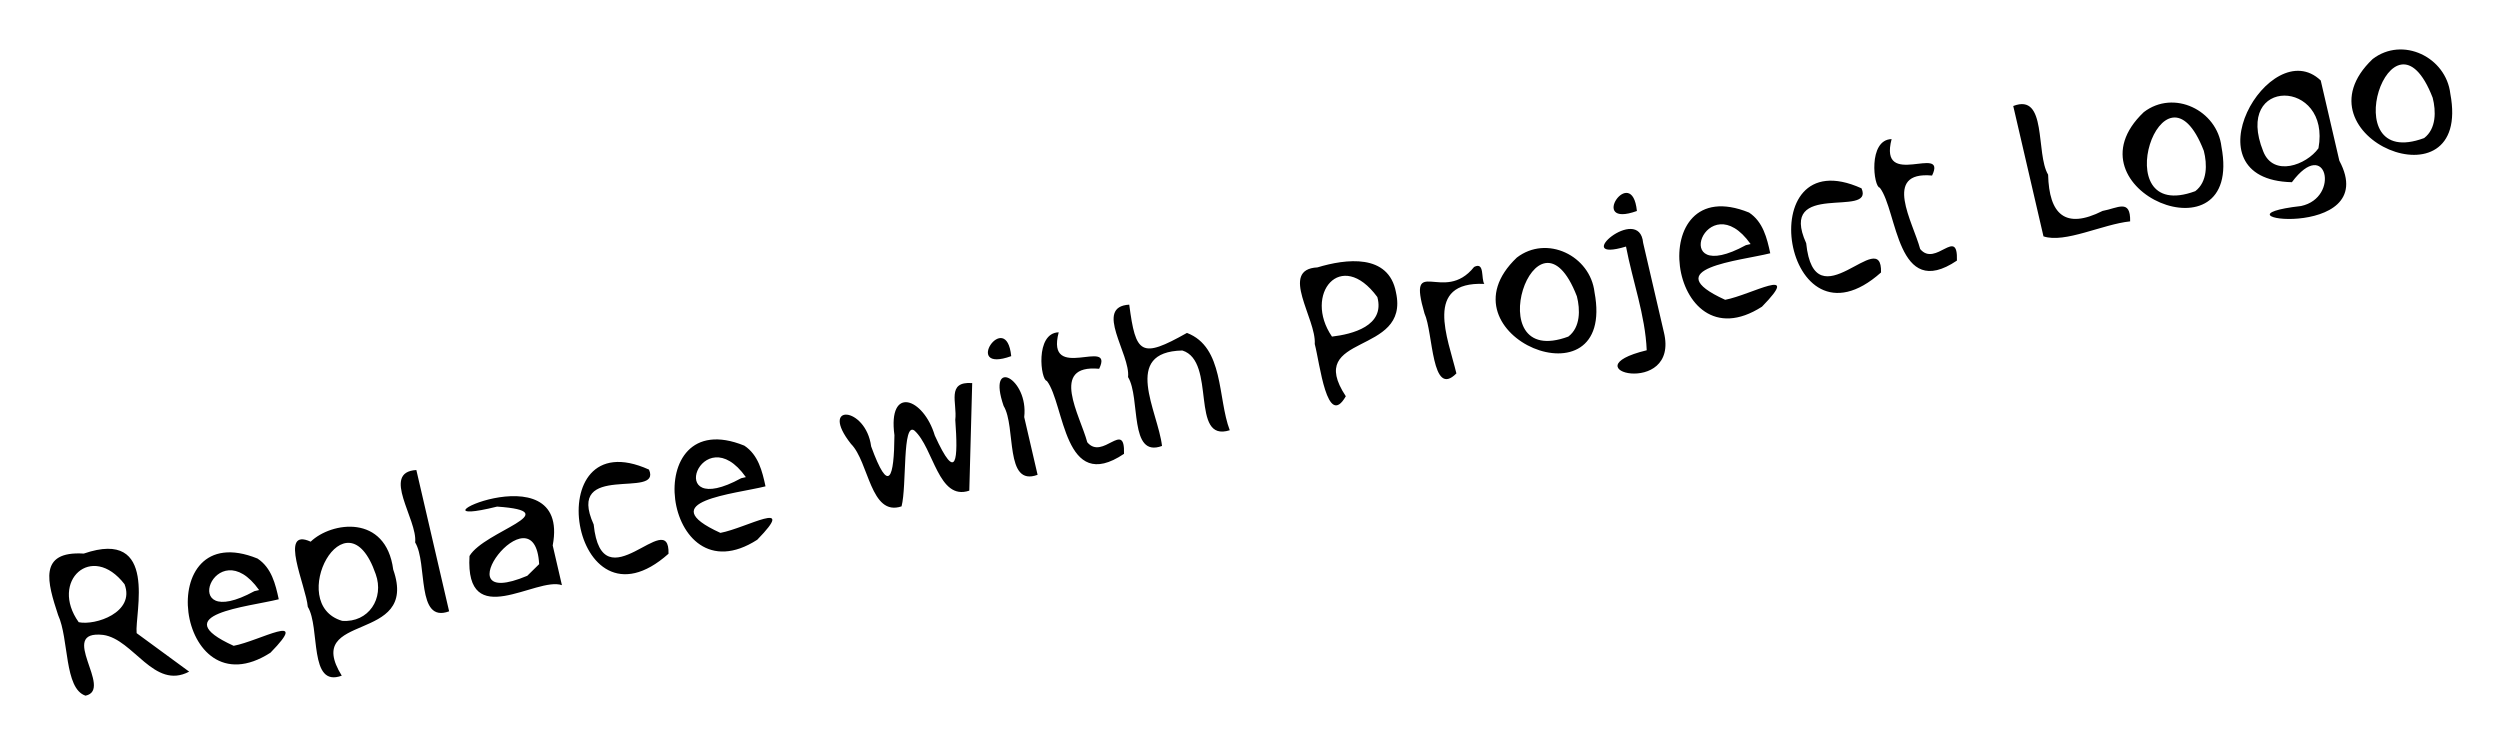
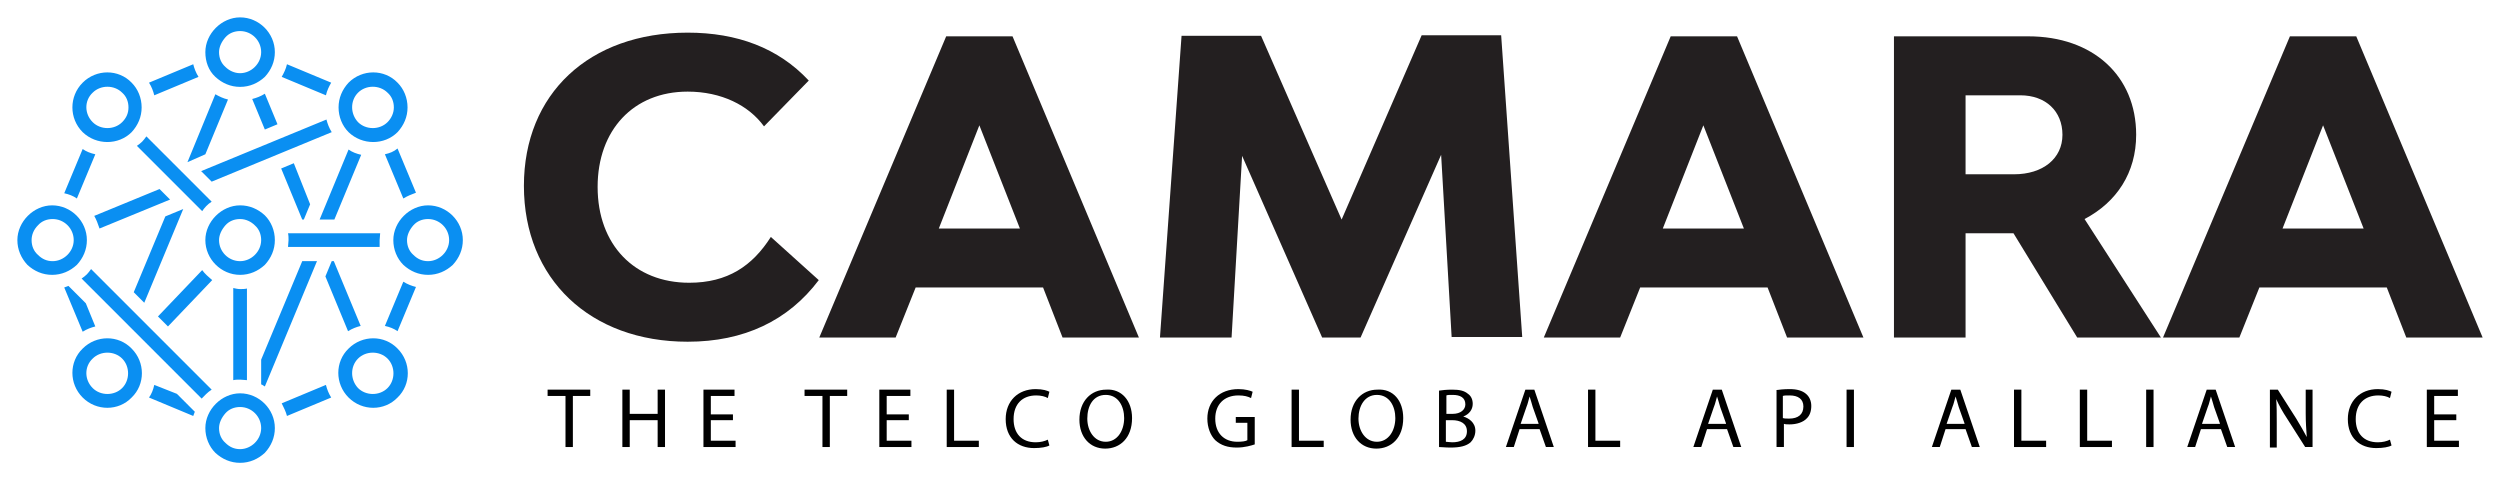
- <svg xmlns="http://www.w3.org/2000/svg" role="img" viewBox="36.21 103.59 138.58 41.20">
-   <path d="M172.036 108.783c1.228 6.52-8.824 2.38-4.306-1.92 1.659-1.275 4.071-.107 4.306 1.92zm-.977.227c-2.249-5.819-5.568 4.119-.475 2.234.679-.515.663-1.499.475-2.233zm-5.175 3.487c2.432 4.557-7.779 3.158-2.122 2.513 2.186-.464 1.41-3.889-.508-1.32-5.951-.14-1.204-8.309 1.599-5.639l1.031 4.445zm-1.157-.687c.705-3.863-4.735-3.983-3.06.175.562 1.428 2.388.757 3.06-.175zm-5.377-.084c1.228 6.52-8.824 2.38-4.306-1.92 1.659-1.275 4.071-.107 4.306 1.92zm-.977.227c-2.249-5.819-5.568 4.119-.475 2.234.679-.515.663-1.499.475-2.233zm-4.085 3.908c-1.527.158-3.624 1.229-4.804.831l-1.676-7.226c1.897-.741 1.23 2.633 1.933 3.806.055 2.197.944 3.055 3.019 2.01.835-.15 1.556-.696 1.528.579zm-9.601 2.174c-3.353 2.26-3.286-2.761-4.277-4.042-.341-.018-.669-2.66.656-2.693-.742 2.834 3.102.231 2.243 2.021-2.777-.255-1.051 2.599-.66 4.073.853 1.031 2.099-1.28 2.037.641zm-4.208.658c-5.418 4.829-7.317-7.481-1.082-4.664.737 1.684-4.663-.482-3.066 3.043.464 4.511 4.225-1.065 4.148 1.621zm-6.14-1.064c-1.692.425-6.339.832-2.5 2.58 1.444-.274 4.297-1.93 2.041.381-5.265 3.383-6.625-7.614-.717-5.218.777.513.995 1.418 1.176 2.258zm-1.089-.511c-2.422-3.415-4.655 2.461-.261.061zm-6.303-1.832c-2.771.997-.271-2.692 0 0zm1.494 6.714c.899 3.685-5.426 2.089-.95 1.006-.082-1.949-.783-3.832-1.148-5.749-3.161.952.747-2.423.949-.207l1.149 4.951zm-3.844-2.212c1.228 6.52-8.824 2.38-4.306-1.92 1.659-1.275 4.071-.107 4.306 1.92zm-.977.227c-2.249-5.819-5.568 4.119-.475 2.233.679-.515.663-1.499.475-2.233zm-5.13-.688c-3.39-.143-2.017 3.005-1.549 4.962-1.393 1.405-1.278-2.26-1.769-3.325-.975-3.368 1.074-.471 2.75-2.576.604-.312.373.661.568.94zm-4.9.463c.798 3.556-5.111 2.236-2.779 5.765-1.045 1.831-1.435-1.814-1.722-2.897.101-1.384-1.993-4.136.15-4.246 1.569-.476 3.944-.782 4.352 1.378zm-1.031.266c-2.017-2.741-4.12-.152-2.515 2.192 1.116-.13 2.953-.587 2.515-2.192zm-8.181 7.383c-2.233.707-.715-3.823-2.627-4.42-3.38.072-1.351 3.36-1.128 5.291-1.848.685-1.179-2.668-1.883-3.818.144-1.262-1.917-3.899.066-4.015.361 2.747.647 3.005 3.199 1.567 2.063.788 1.694 3.615 2.373 5.395zm-5.861 1.307c-3.353 2.26-3.286-2.761-4.277-4.042-.341-.018-.669-2.66.656-2.693-.742 2.834 3.102.231 2.243 2.021-2.777-.255-1.051 2.599-.66 4.073.853 1.031 2.099-1.28 2.037.641zm-6.253-5.414c-2.771.997-.271-2.692 0 0zm1.462 6.578c-1.848.685-1.179-2.668-1.883-3.818-.947-2.756 1.393-1.528 1.141.618l.742 3.2zm-3.625-5.085l-.161 5.963c-1.722.581-1.967-2.365-3.041-3.331-.682-.505-.416 3.057-.714 4.202-1.729.582-1.801-2.46-2.804-3.464-1.798-2.275.824-2.091 1.118.138.989 2.723 1.273 1.75 1.291-.619-.373-2.782 1.612-2.078 2.237.016 1.229 2.699 1.293 1.304 1.136-.866.116-.931-.51-2.147.938-2.039zm-11.457 5.724c-1.692.425-6.339.832-2.5 2.58 1.444-.274 4.297-1.93 2.041.381-5.265 3.383-6.625-7.614-.717-5.218.777.513.995 1.418 1.176 2.258zm-1.089-.511c-2.422-3.415-4.655 2.461-.261.061zm-4.288 4.247c-5.418 4.829-7.317-7.481-1.082-4.664.737 1.684-4.663-.482-3.066 3.043.464 4.511 4.225-1.065 4.148 1.621zm-5.909 1.742c-1.411-.497-5.365 2.624-5.123-1.618.836-1.397 5.488-2.463 1.53-2.737-5.622 1.397 4.121-3.348 3.083 2.154l.51 2.201zm-1.262-1.166c-.24-4.342-5.613 2.729-.657.646l.657-.646zm-4.99 2.616c-1.848.685-1.179-2.668-1.883-3.818.144-1.262-1.917-3.899.066-4.015l1.817 7.833zm-3.099-2.315c1.464 4.163-5.071 2.298-2.853 5.882-1.848.685-1.179-2.668-1.883-3.818-.091-1.127-1.643-4.434.16-3.61 1.151-1.109 4.168-1.543 4.576 1.546zm-.971.252c-1.64-4.748-5.022 1.665-1.86 2.591 1.467.109 2.344-1.247 1.86-2.591zm-5.374 1.395c-1.692.425-6.339.832-2.5 2.58 1.444-.274 4.297-1.93 2.041.381-5.265 3.383-6.625-7.614-.717-5.218.777.513.995 1.418 1.176 2.258zm-1.089-.511c-2.422-3.415-4.655 2.461-.261.061zm-3.879 4.523c-1.948 1.032-3.081-1.798-4.761-2.036-2.597-.292.604 3.03-.982 3.368-1.191-.392-.911-3.144-1.52-4.47-.589-1.798-1.123-3.562 1.422-3.407 4.165-1.43 2.817 3.33 2.931 4.411l2.911 2.133zm-3.58-4.846c-1.815-2.354-4.165-.164-2.541 2.105.916.195 3.14-.54 2.541-2.105z" stroke-width=".265" />
+ <svg xmlns="http://www.w3.org/2000/svg" version="1.1" id="Layer_1" x="0px" y="0px" viewBox="0 0 474.8 91.2" style="enable-background:new 0 0 474.8 91.2;" xml:space="preserve">
+   <style type="text/css">
+ 	.st0{fill:#0A8FF2;}
+ 	.st1{fill:#231F20;}
+ </style>
+   <g>
+     <path id="network_1_" class="st0" d="M45.6,16.5c-1.8,0-3.4-0.7-4.7-1.9c-1.3-1.2-1.9-2.9-1.9-4.7c0-3.5,3.1-6.6,6.6-6.6   c3.6,0,6.6,3,6.6,6.6c0,1.8-0.7,3.4-1.9,4.7C49,15.8,47.4,16.5,45.6,16.5z M41.6,9.9c0,1.1,0.4,2.1,1.2,2.8   c0.7,0.7,1.7,1.2,2.8,1.2c2.1,0,4-1.8,4-4c0-2.2-1.8-4-4-4c-1.1,0-2.1,0.4-2.8,1.2C42.1,7.9,41.6,8.9,41.6,9.9z M66.2,75.5   c-2.6-2.6-2.6-6.8,0-9.3c2.6-2.6,6.8-2.6,9.3,0c2.6,2.6,2.6,6.8,0,9.3l0,0C73,78.1,68.8,78.1,66.2,75.5z M68,73.7   c1.5,1.5,4.1,1.5,5.6,0c1.5-1.5,1.5-4.1,0-5.6c-1.5-1.5-4.1-1.5-5.6,0C66.5,69.6,66.5,72.1,68,73.7z M15.7,25.1   c-2.6-2.6-2.6-6.8,0-9.4c2.6-2.6,6.8-2.6,9.3,0c1.2,1.2,1.9,2.9,1.9,4.7c0,1.8-0.7,3.4-1.9,4.7l0,0C22.5,27.6,18.3,27.6,15.7,25.1z    M17.6,23.2c1.5,1.5,4.1,1.5,5.6,0c0.8-0.8,1.2-1.7,1.2-2.8c0-1.1-0.4-2.1-1.2-2.8c-1.5-1.5-4.1-1.5-5.6,0   C16,19.1,16,21.6,17.6,23.2z M81.3,52.2c-1.8,0-3.4-0.7-4.7-1.9c-1.2-1.2-1.9-2.9-1.9-4.7c0-3.5,3.1-6.6,6.6-6.6   c3.6,0,6.6,3,6.6,6.6c0,1.8-0.7,3.4-1.9,4.7C84.7,51.5,83.1,52.2,81.3,52.2z M77.3,45.6c0,1.1,0.4,2.1,1.2,2.8   c0.8,0.8,1.7,1.2,2.8,1.2c2.1,0,4-1.8,4-4c0-2.2-1.8-4-4-4c-1.1,0-2.1,0.4-2.8,1.2C77.8,43.6,77.3,44.6,77.3,45.6z M45.6,52.2   c-3.6,0-6.6-3-6.6-6.6c0-3.5,3.1-6.6,6.6-6.6c1.8,0,3.4,0.7,4.7,1.9c1.2,1.2,1.9,2.9,1.9,4.7c0,1.8-0.7,3.4-1.9,4.7   C49,51.5,47.4,52.2,45.6,52.2z M41.6,45.6c0,2.2,1.8,4,4,4c2.1,0,4-1.8,4-4c0-1.1-0.4-2.1-1.2-2.8c-0.7-0.7-1.7-1.2-2.8-1.2   c-1.1,0-2.1,0.4-2.8,1.2C42.1,43.6,41.6,44.6,41.6,45.6z M9.9,52.2c-1.8,0-3.4-0.7-4.7-1.9C4,49,3.3,47.4,3.3,45.6   c0-3.5,3.1-6.6,6.6-6.6c3.6,0,6.6,3,6.6,6.6c0,1.8-0.7,3.4-1.9,4.7C13.3,51.5,11.7,52.2,9.9,52.2z M6,45.6c0,1.1,0.4,2.1,1.2,2.8   c0.8,0.8,1.7,1.2,2.8,1.2c2.1,0,4-1.8,4-4c0-2.2-1.8-4-4-4c-1.1,0-2.1,0.4-2.8,1.2C6.4,43.6,6,44.6,6,45.6z M66.2,25.1   c-1.2-1.2-1.9-2.9-1.9-4.7c0-1.8,0.7-3.4,1.9-4.7c2.6-2.6,6.8-2.6,9.3,0c1.2,1.2,1.9,2.9,1.9,4.7c0,1.8-0.7,3.4-1.9,4.7   C73,27.6,68.8,27.6,66.2,25.1z M68,23.2c1.5,1.5,4.1,1.5,5.6,0c0.7-0.7,1.2-1.7,1.2-2.8c0-1.1-0.4-2.1-1.2-2.8   c-1.5-1.5-4.1-1.5-5.6,0C66.5,19.1,66.5,21.6,68,23.2z M15.7,75.5c-2.6-2.6-2.6-6.8,0-9.3c2.6-2.6,6.8-2.6,9.3,0   c2.6,2.6,2.6,6.8,0,9.3l0,0C22.5,78.1,18.3,78.1,15.7,75.5z M17.6,73.7c1.5,1.5,4.1,1.5,5.6,0c1.5-1.5,1.5-4.1,0-5.6   c-1.5-1.5-4.1-1.5-5.6,0C16,69.6,16,72.1,17.6,73.7z M45.6,87.9c-1.8,0-3.4-0.7-4.7-1.9c-1.2-1.2-1.9-2.9-1.9-4.7   c0-3.5,3.1-6.6,6.6-6.6c3.6,0,6.6,3,6.6,6.6c0,1.8-0.7,3.4-1.9,4.7C49,87.2,47.4,87.9,45.6,87.9z M41.6,81.3c0,1.1,0.4,2.1,1.2,2.8   c0.8,0.8,1.7,1.2,2.8,1.2c2.1,0,4-1.8,4-4c0-2.2-1.8-4-4-4c-1.1,0-2.1,0.4-2.8,1.2C42.1,79.3,41.6,80.3,41.6,81.3z M63.5,41.7   l5.1-12.3c-0.9-0.2-1.7-0.5-2.4-1l-5.5,13.3H63.5z M49.6,68.3V73c0.3,0.1,0.5,0.3,0.7,0.4l9.9-23.8h-0.6l-2.2,0L49.6,68.3z    M38.4,51.3L30,60.1l1.9,1.9l8.4-8.8C39.6,52.6,38.9,52,38.4,51.3z M40.2,38.3L27.8,25.9c-0.3,0.4-0.5,0.7-0.8,1c0,0,0,0,0,0   c-0.3,0.3-0.7,0.6-1,0.8l12.4,12.4C38.8,39.5,39.4,38.8,40.2,38.3z M63,25.1c-0.5-0.8-0.8-1.6-1-2.4l-23.8,9.8l2,2L63,25.1z    M18.9,43.4l13.4-5.5l-2-2l-12.4,5.1C18.3,41.7,18.6,42.5,18.9,43.4z M44.3,54.7l0,17.5c0.4-0.1,0.9-0.1,1.3-0.1   c0.5,0,0.9,0.1,1.3,0.1l0-17.4c-0.4,0.1-0.9,0.1-1.3,0.1C45.2,54.9,44.7,54.8,44.3,54.7z M25.4,55.5l2,2l7.4-17.8l-3.4,1.4   L25.4,55.5z M39,29.3l4.3-10.4c-0.9-0.2-1.7-0.6-2.4-1l-5.3,12.9L39,29.3z M52.7,23.6l-2.4-5.8c-0.8,0.5-1.6,0.8-2.4,1l2.4,5.8   L52.7,23.6z M72.1,45.6c0-0.4,0.1-0.9,0.1-1.3l-17.5,0c0.1,0.4,0.1,0.9,0.1,1.3c0,0.4-0.1,0.9-0.1,1.3h17.4   C72.1,46.5,72.1,46.1,72.1,45.6z M63,49.6l-1.2,2.9l4.3,10.4c0.8-0.5,1.6-0.8,2.4-1l-5.1-12.3H63z M57.7,41.7l1.2-2.9L55.8,31   l-2.4,1l4,9.7L57.7,41.7z M40.2,74L17.3,51.1c-0.3,0.4-0.5,0.7-0.8,1c-0.3,0.3-0.7,0.6-1,0.8l22.8,22.8   C38.8,75.2,39.4,74.5,40.2,74z M76.6,53.5l-3.5,8.4c0.9,0.2,1.7,0.5,2.4,1l3.5-8.4C78.2,54.3,77.4,54,76.6,53.5z M14.6,37.7   l3.5-8.4c-0.9-0.2-1.7-0.5-2.4-1l-3.5,8.4C13.1,36.9,13.9,37.2,14.6,37.7z M61.9,18.1c0.2-0.9,0.6-1.7,1-2.4l-8.4-3.5   c-0.2,0.9-0.6,1.7-1,2.4L61.9,18.1z M73.1,29.3l3.5,8.4c0.8-0.5,1.6-0.8,2.4-1.1l-3.5-8.4C74.8,28.8,74,29.1,73.1,29.3z M29.3,73.1   c-0.2,0.9-0.5,1.7-1,2.4l8.4,3.5c0.1-0.3,0.2-0.5,0.3-0.8l-3.4-3.4L29.3,73.1z M16.3,57.6L13,54.3c-0.3,0.1-0.5,0.2-0.8,0.3   l3.5,8.4c0.8-0.5,1.6-0.8,2.4-1L16.3,57.6z M37.7,14.6c-0.5-0.8-0.8-1.6-1-2.4l-8.4,3.5c0.5,0.8,0.8,1.6,1,2.4L37.7,14.6z    M53.5,76.6c0.4,0.8,0.8,1.6,1,2.4l8.4-3.5c-0.5-0.8-0.8-1.6-1-2.4L53.5,76.6z" />
+     <g>
+       <g>
+         <path class="st1" d="M99.5,35.3c0-17.5,12.4-29.1,31.1-29.1c9.4,0,17.2,2.9,23,9.1l-8.5,8.7c-2.9-4-8.1-6.6-14.5-6.6     c-10.3,0-17.1,7.3-17.1,18.1c0,11,7,18.2,17.4,18.2c7.3,0,12-3.2,15.5-8.7l9.1,8.2c-5.8,7.7-14.2,11.7-24.9,11.7     C112.1,64.9,99.5,53,99.5,35.3z" />
+         <path class="st1" d="M198.1,54.6h-24.2l-3.8,9.5h-14.5l24.1-57.2h12.6l24,57.2h-14.5L198.1,54.6z M193.7,43.4L186,23.8l-7.7,19.6     H193.7z" />
+         <path class="st1" d="M275.7,64.1l-2-34.7l-15.3,34.7h-7.3l-15.2-34.5l-2,34.5h-13.6l4.1-57.3h15.1l15.3,34.9L270,6.7h15.1l4,57.3     H275.7z" />
+         <path class="st1" d="M335.7,54.6h-24.2l-3.8,9.5h-14.5l24.1-57.2h12.6l24,57.2h-14.5L335.7,54.6z M331.2,43.4l-7.7-19.6     l-7.7,19.6H331.2z" />
+         <path class="st1" d="M382.4,44.3h-9.1v19.8h-13.6V6.9h25.5c12.3,0,20.5,7.5,20.5,18.7c0,7.2-3.7,12.8-9.8,16l14.5,22.5h-15.9     L382.4,44.3z M373.3,33.1h9.2c5.5,0,9.2-3,9.2-7.5s-3.2-7.5-8-7.5h-10.4V33.1z" />
+         <path class="st1" d="M453.3,54.6h-24.2l-3.8,9.5h-14.5l24.1-57.2h12.6l24,57.2H457L453.3,54.6z M448.9,43.4l-7.7-19.6l-7.7,19.6     H448.9z" />
+       </g>
+       <g>
+         <path d="M107.3,75.2H104V74h8.1v1.2h-3.3v9.7h-1.4V75.2z" />
+         <path d="M119.6,74v4.6h5.3V74h1.4v10.9h-1.4v-5.1h-5.3v5.1h-1.4V74H119.6z" />
+         <path d="M139.2,79.8H135v3.9h4.7v1.2h-6.1V74h5.9v1.2H135v3.5h4.2V79.8z" />
+         <path d="M156.1,75.2h-3.3V74h8.1v1.2h-3.3v9.7h-1.4V75.2z" />
+         <path d="M172.6,79.8h-4.2v3.9h4.7v1.2H167V74h5.9v1.2h-4.5v3.5h4.2V79.8z" />
+         <path d="M179.8,74h1.4v9.7h4.7v1.2h-6.1V74z" />
+         <path d="M199.3,84.6c-0.5,0.3-1.6,0.5-2.9,0.5c-3.1,0-5.4-1.9-5.4-5.5c0-3.4,2.3-5.7,5.7-5.7c1.4,0,2.2,0.3,2.6,0.5l-0.3,1.2     c-0.5-0.3-1.3-0.5-2.2-0.5c-2.6,0-4.3,1.6-4.3,4.5c0,2.7,1.5,4.4,4.2,4.4c0.9,0,1.7-0.2,2.3-0.5L199.3,84.6z" />
+         <path d="M215,79.4c0,3.8-2.3,5.8-5.1,5.8c-2.9,0-4.9-2.2-4.9-5.5c0-3.5,2.2-5.7,5.1-5.7C213,73.8,215,76.1,215,79.4z M206.5,79.5     c0,2.3,1.3,4.4,3.5,4.4c2.2,0,3.5-2.1,3.5-4.5c0-2.2-1.1-4.4-3.5-4.4C207.6,75,206.5,77.1,206.5,79.5z" />
+         <path d="M238.3,84.4c-0.6,0.2-1.9,0.6-3.4,0.6c-1.7,0-3-0.4-4.1-1.4c-0.9-0.9-1.5-2.4-1.5-4.1c0-3.3,2.3-5.6,5.9-5.6     c1.3,0,2.3,0.3,2.7,0.5l-0.3,1.2c-0.6-0.3-1.3-0.5-2.4-0.5c-2.7,0-4.4,1.7-4.4,4.4c0,2.8,1.7,4.4,4.2,4.4c0.9,0,1.6-0.1,1.9-0.3     v-3.3h-2.2v-1.1h3.6V84.4z" />
+         <path d="M245.3,74h1.4v9.7h4.7v1.2h-6.1V74z" />
+         <path d="M266.5,79.4c0,3.8-2.3,5.8-5.1,5.8c-2.9,0-4.9-2.2-4.9-5.5c0-3.5,2.2-5.7,5.1-5.7C264.6,73.8,266.5,76.1,266.5,79.4z      M258,79.5c0,2.3,1.3,4.4,3.5,4.4c2.2,0,3.5-2.1,3.5-4.5c0-2.2-1.1-4.4-3.5-4.4C259.2,75,258,77.1,258,79.5z" />
+         <path d="M273.2,74.2c0.6-0.1,1.6-0.2,2.6-0.2c1.4,0,2.3,0.2,3,0.8c0.6,0.4,0.9,1.1,0.9,1.9c0,1.1-0.7,2-1.8,2.4v0     c1,0.3,2.3,1.1,2.3,2.7c0,0.9-0.4,1.7-0.9,2.2c-0.8,0.7-2,1-3.8,1c-1,0-1.7-0.1-2.2-0.1V74.2z M274.6,78.6h1.3     c1.5,0,2.4-0.8,2.4-1.8c0-1.3-1-1.8-2.4-1.8c-0.6,0-1,0-1.2,0.1V78.6z M274.6,83.9c0.3,0,0.7,0.1,1.2,0.1c1.5,0,2.8-0.5,2.8-2.1     c0-1.5-1.3-2.1-2.8-2.1h-1.2V83.9z" />
+         <path d="M288.6,81.5l-1.1,3.4H286l3.7-10.9h1.7l3.7,10.9h-1.5l-1.2-3.4H288.6z M292.2,80.4l-1.1-3.1c-0.2-0.7-0.4-1.4-0.6-2h0     c-0.2,0.6-0.3,1.3-0.6,2l-1.1,3.2H292.2z" />
+         <path d="M301.6,74h1.4v9.7h4.7v1.2h-6.1V74z" />
+         <path d="M324.2,81.5l-1.1,3.4h-1.5l3.7-10.9h1.7l3.7,10.9h-1.5l-1.2-3.4H324.2z M327.8,80.4l-1.1-3.1c-0.2-0.7-0.4-1.4-0.6-2h0     c-0.2,0.6-0.3,1.3-0.6,2l-1.1,3.2H327.8z" />
+         <path d="M337.2,74.1c0.7-0.1,1.6-0.2,2.7-0.2c1.4,0,2.4,0.3,3.1,0.9c0.6,0.5,1,1.3,1,2.3c0,1-0.3,1.8-0.8,2.3     c-0.7,0.8-2,1.2-3.3,1.2c-0.4,0-0.8,0-1.1-0.1v4.4h-1.4V74.1z M338.6,79.4c0.3,0.1,0.7,0.1,1.2,0.1c1.7,0,2.7-0.8,2.7-2.3     c0-1.4-1-2.1-2.6-2.1c-0.6,0-1.1,0-1.3,0.1V79.4z" />
+         <path d="M352.1,74v10.9h-1.4V74H352.1z" />
+         <path d="M369.5,81.5l-1.1,3.4h-1.5l3.7-10.9h1.7l3.7,10.9h-1.5l-1.2-3.4H369.5z M373.1,80.4l-1.1-3.1c-0.2-0.7-0.4-1.4-0.6-2h0     c-0.2,0.6-0.3,1.3-0.6,2l-1.1,3.2H373.1z" />
+         <path d="M382.5,74h1.4v9.7h4.7v1.2h-6.1V74z" />
+         <path d="M395,74h1.4v9.7h4.7v1.2H395V74z" />
+         <path d="M409,74v10.9h-1.4V74H409z" />
+         <path d="M418,81.5l-1.1,3.4h-1.5l3.7-10.9h1.7l3.7,10.9h-1.5l-1.2-3.4H418z M421.6,80.4l-1.1-3.1c-0.2-0.7-0.4-1.4-0.6-2h0     c-0.2,0.6-0.3,1.3-0.6,2l-1.1,3.2H421.6z" />
+         <path d="M431.1,84.9V74h1.5l3.5,5.5c0.8,1.3,1.4,2.4,2,3.5l0,0c-0.1-1.5-0.2-2.8-0.2-4.5V74h1.3v10.9h-1.4l-3.5-5.5     c-0.8-1.2-1.5-2.5-2-3.6l0,0c0.1,1.4,0.1,2.7,0.1,4.5v4.7H431.1z" />
+         <path d="M454.2,84.6c-0.5,0.3-1.6,0.5-2.9,0.5c-3.1,0-5.4-1.9-5.4-5.5c0-3.4,2.3-5.7,5.7-5.7c1.4,0,2.2,0.3,2.6,0.5l-0.3,1.2     c-0.5-0.3-1.3-0.5-2.2-0.5c-2.6,0-4.3,1.6-4.3,4.5c0,2.7,1.5,4.4,4.2,4.4c0.9,0,1.7-0.2,2.3-0.5L454.2,84.6z" />
+         <path d="M466.5,79.8h-4.2v3.9h4.7v1.2h-6.1V74h5.9v1.2h-4.5v3.5h4.2V79.8z" />
+       </g>
+     </g>
+   </g>
</svg>
